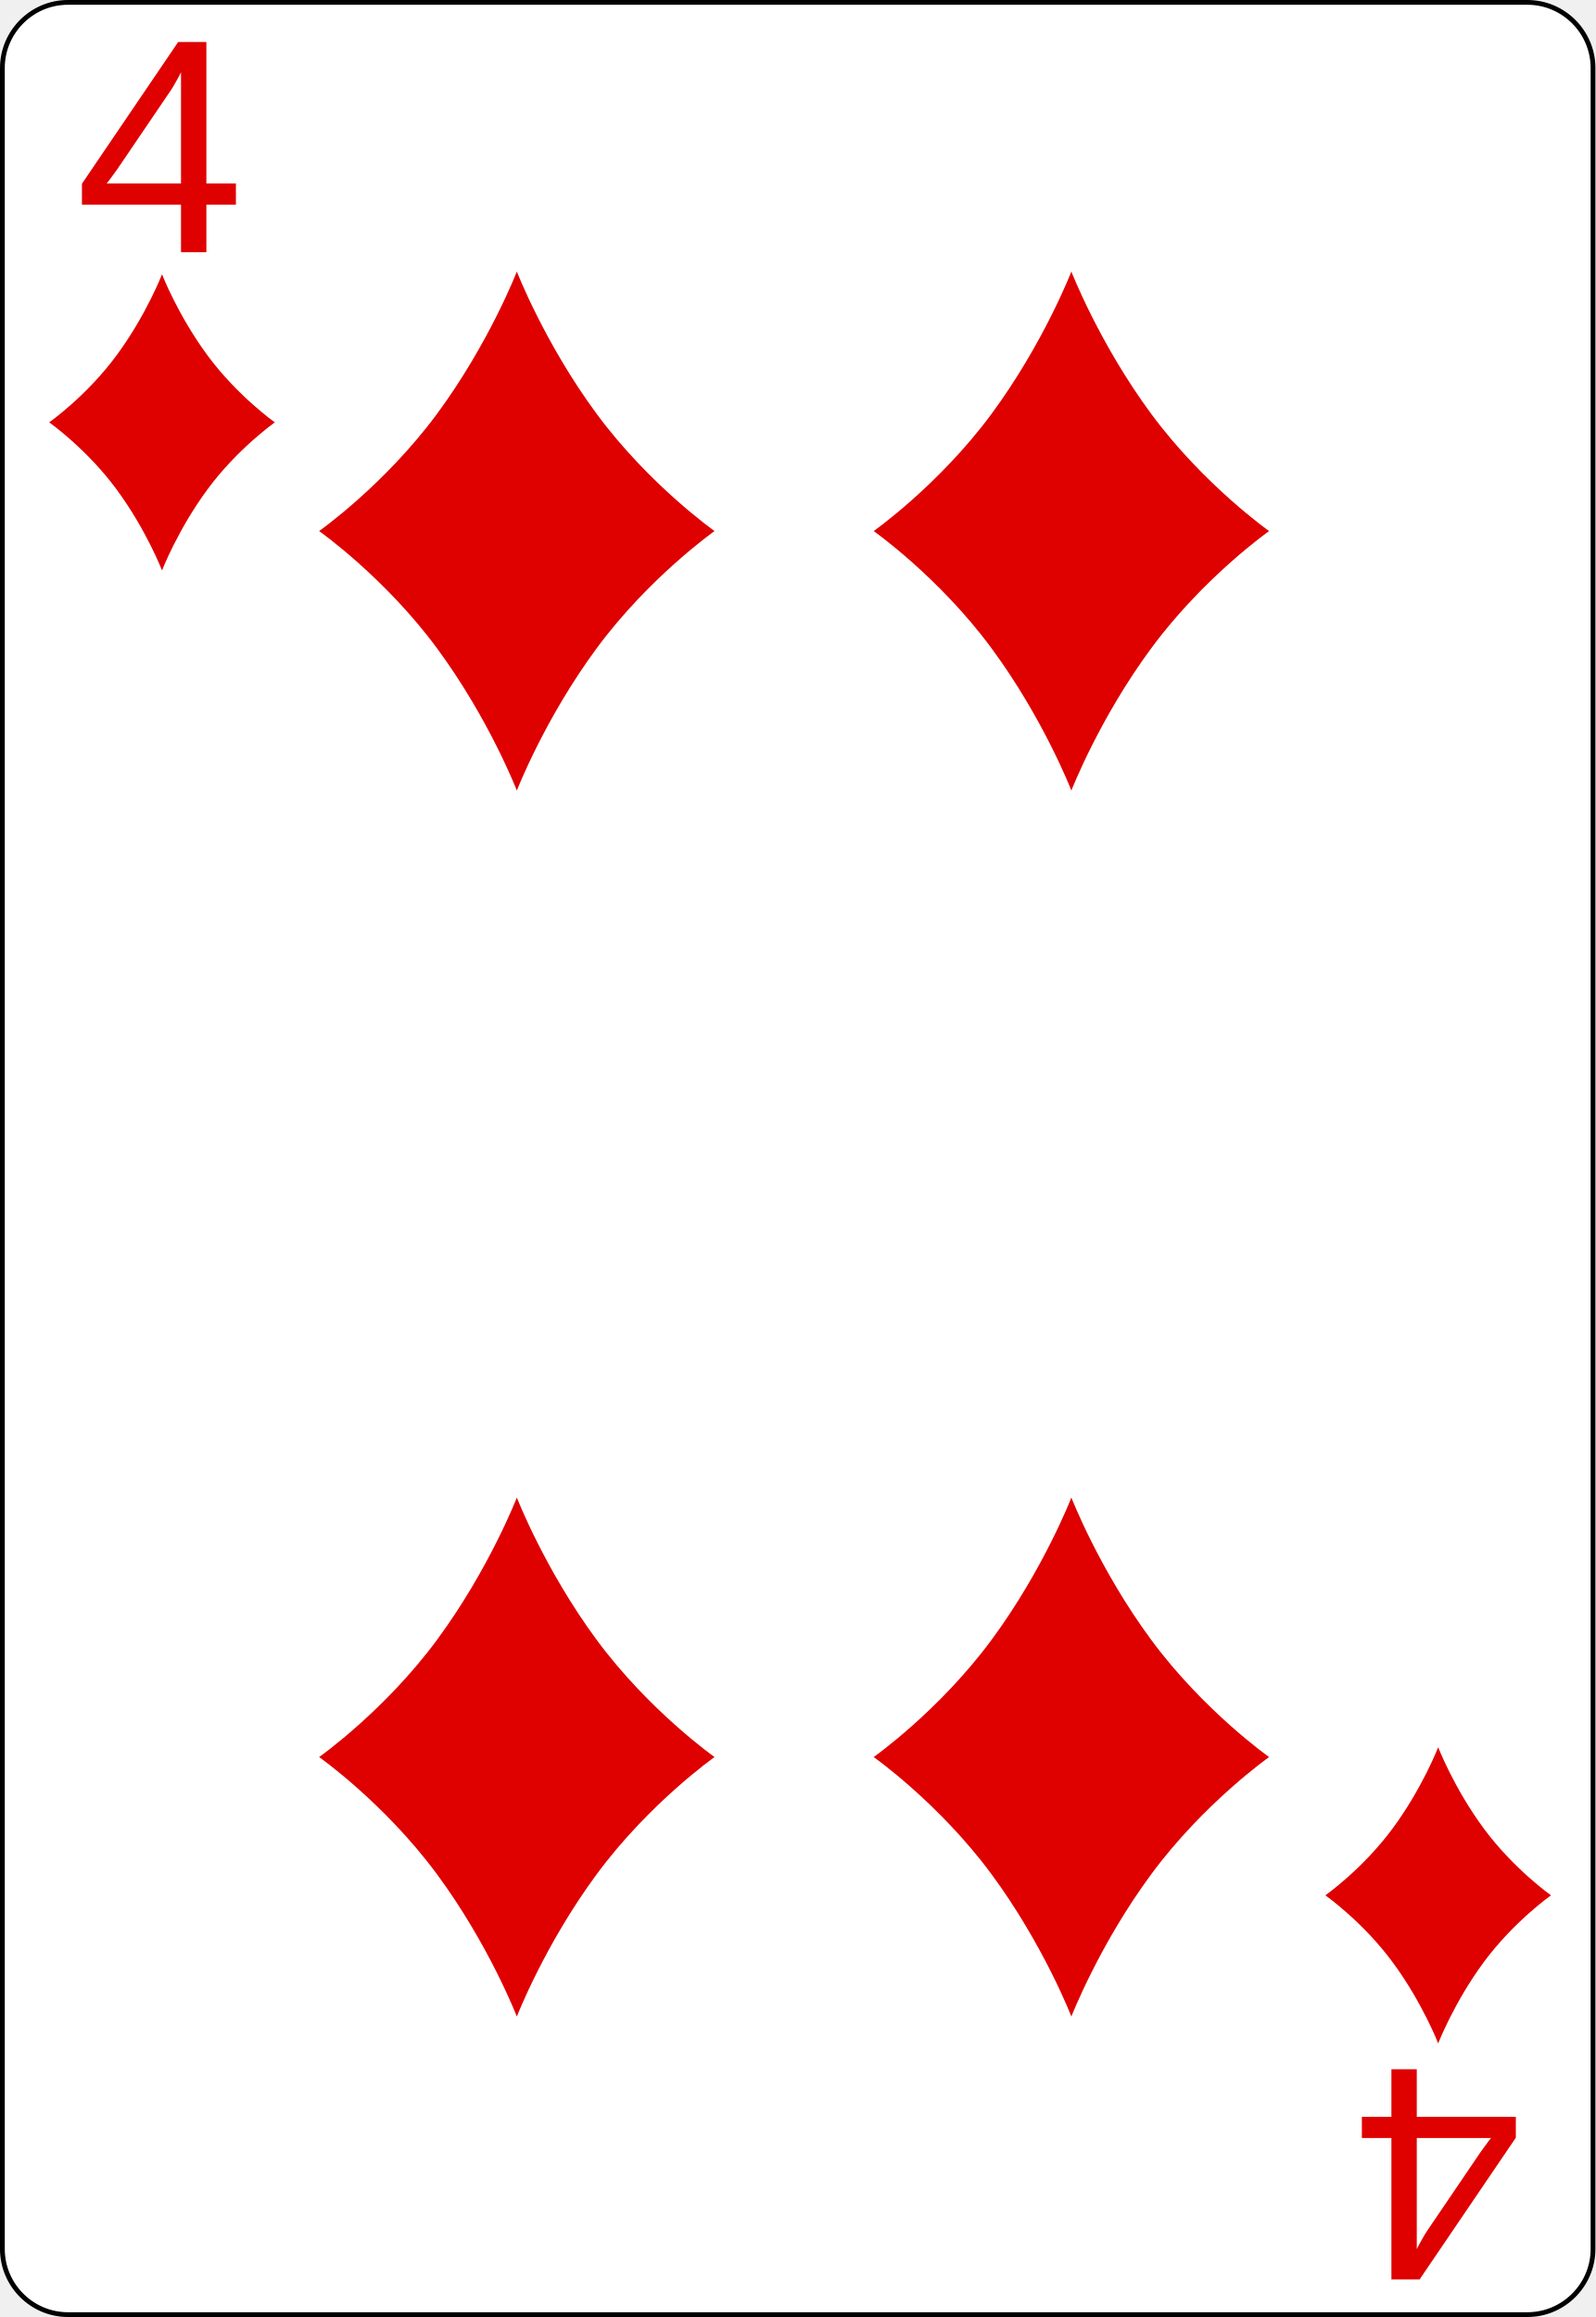
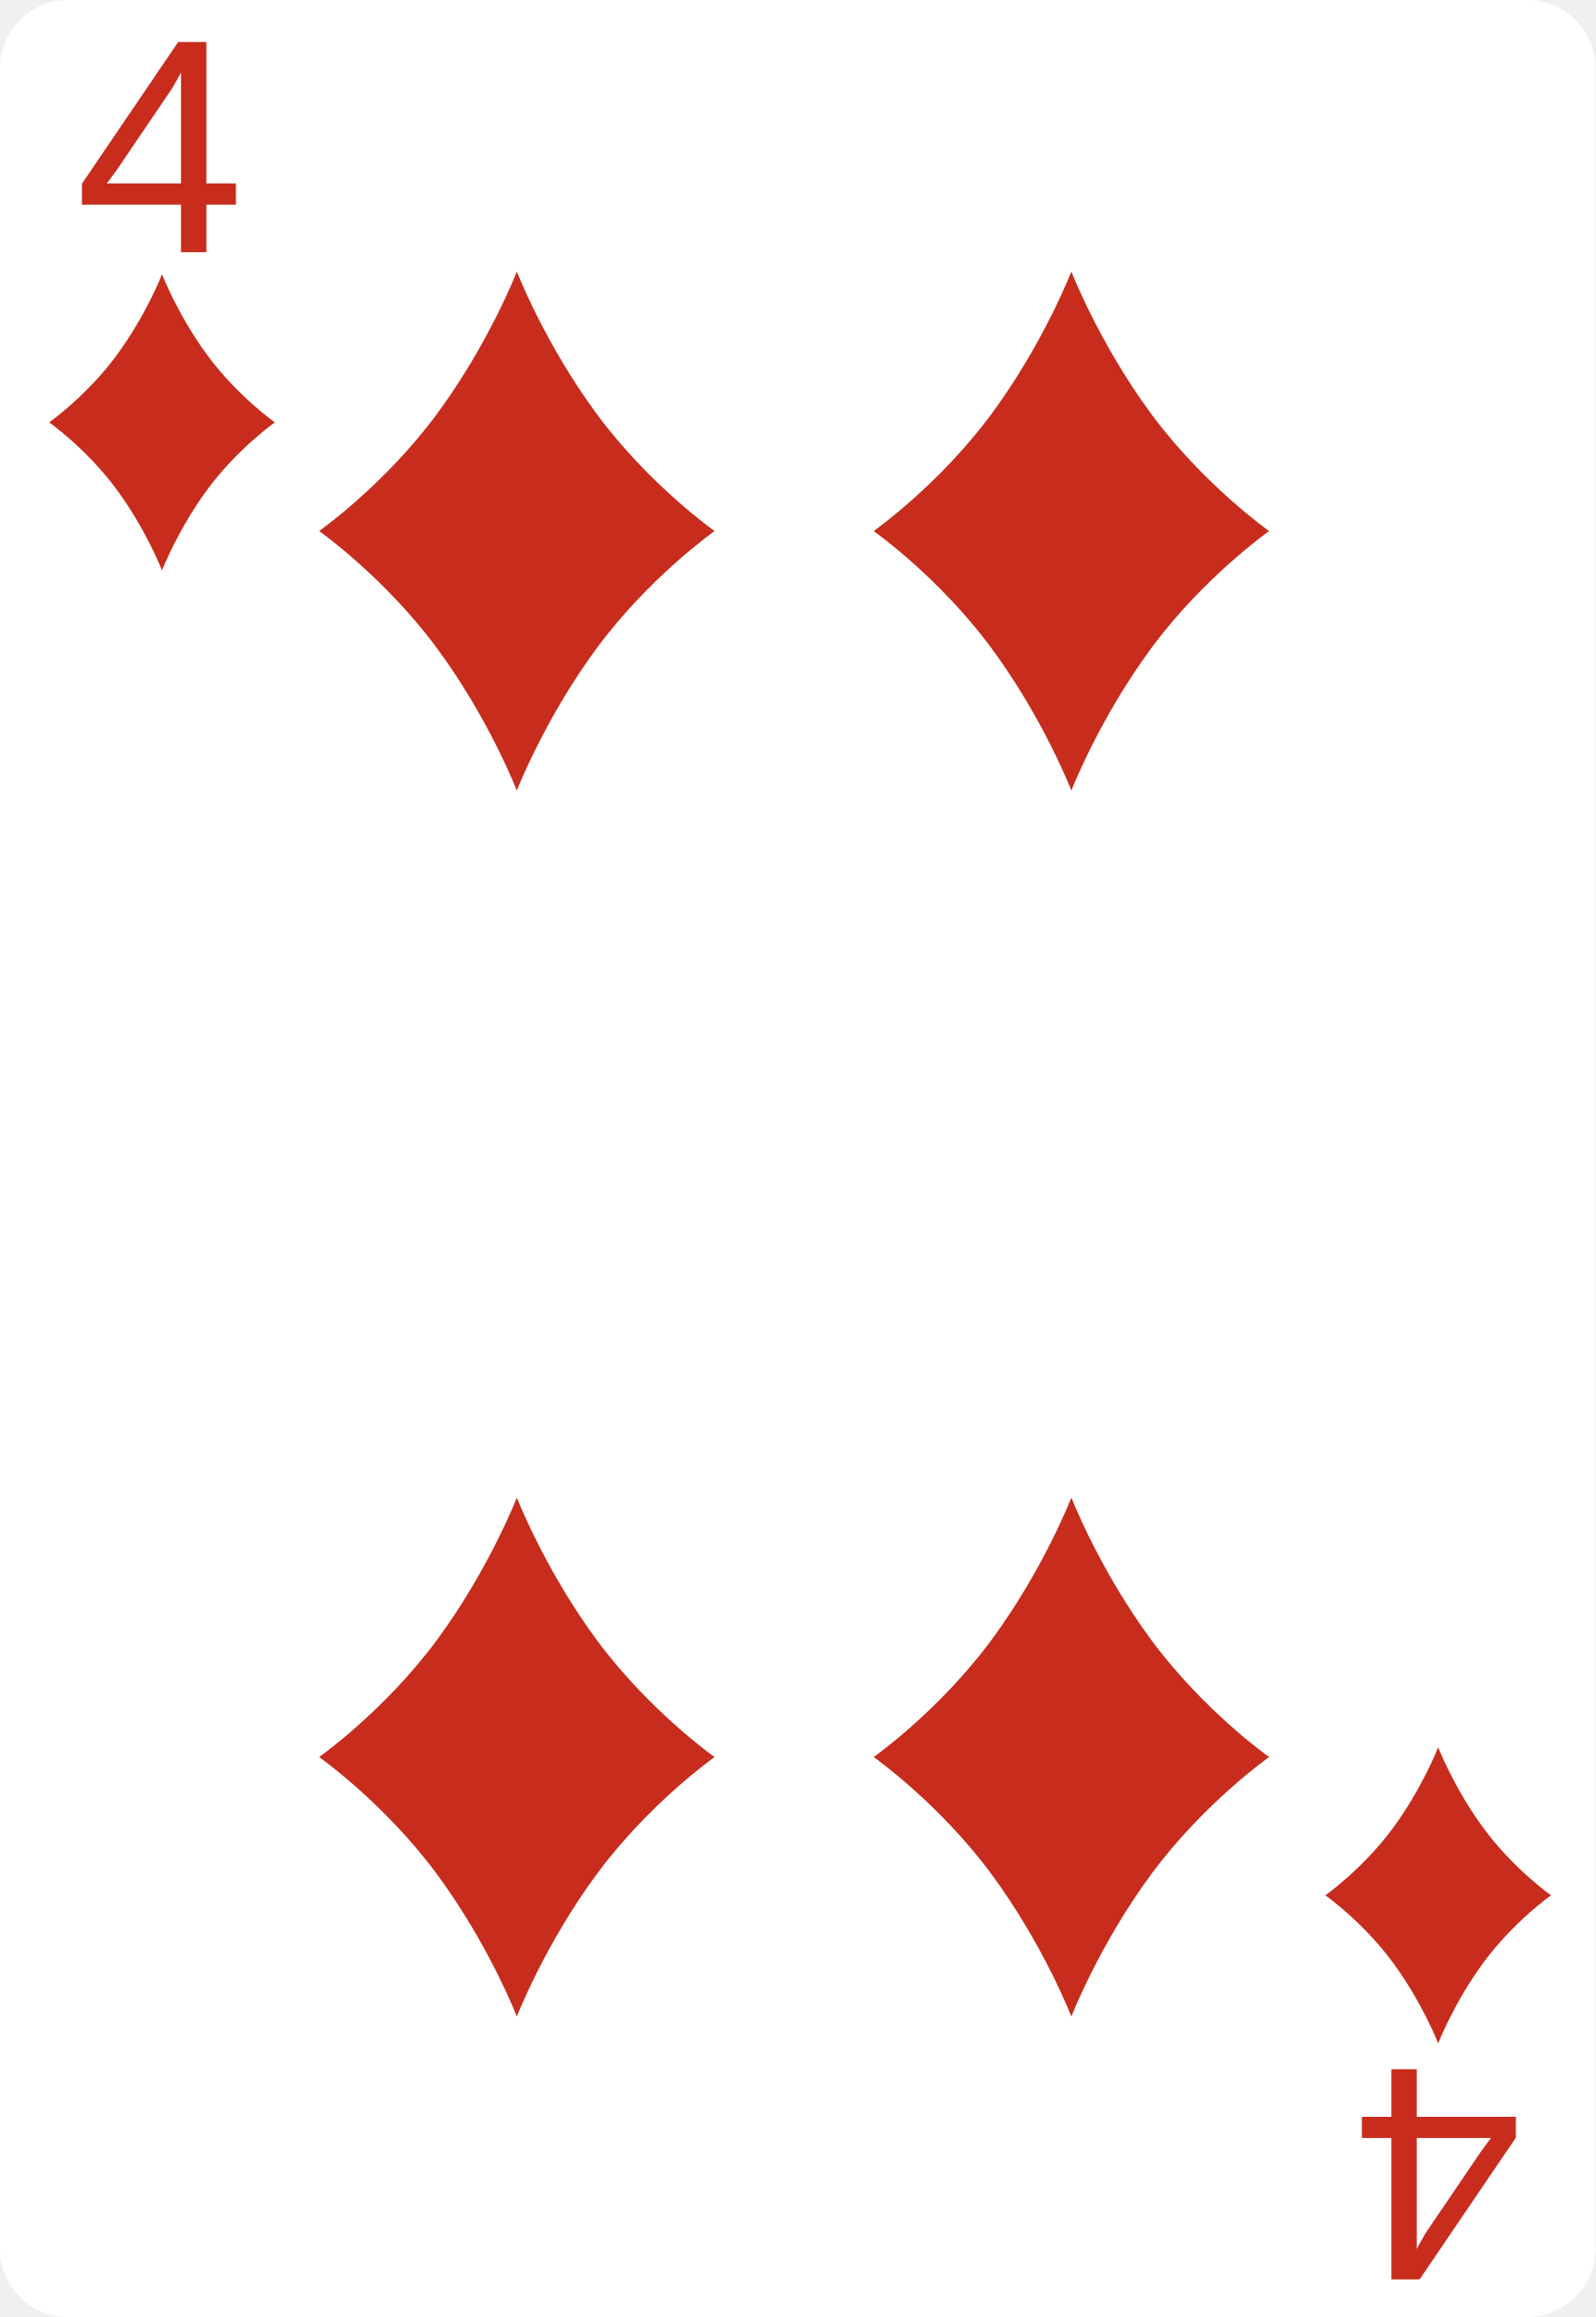
<svg xmlns="http://www.w3.org/2000/svg" xmlns:xlink="http://www.w3.org/1999/xlink" width="167.087pt" height="242.667pt" viewBox="0 0 167.087 242.667" xml:space="preserve" id="svg2" version="1.1">
  <defs id="defs41">
    <radialGradient xlink:href="#linearGradient3773" id="radialGradient3781" cx="-0.158" cy="-8.835" fx="-0.158" fy="-8.835" r="8" gradientTransform="matrix(-1.584269,-0.02349808,0.03071979,-2.477574,-0.2485638,-26.71351)" gradientUnits="userSpaceOnUse" />
    <linearGradient id="linearGradient3773">
-       <stop style="stop-color:#000000;stop-opacity:1;" offset="0" id="stop3775" />
-       <stop style="stop-color:#000000;stop-opacity:0.649;" offset="1" id="stop3777" />
+       <stop style="stop-color:#333333;stop-opacity:1;" offset="0" id="stop3775" />
+       <stop style="stop-color:#333333;stop-opacity:0.649;" offset="1" id="stop3777" />
    </linearGradient>
    <radialGradient xlink:href="#linearGradient3773" id="radialGradient3957" cx="-0.158" cy="-8.835" fx="-0.158" fy="-8.835" r="8" gradientTransform="matrix(-1.584269,-0.02349808,0.03071979,-2.477574,-0.2485638,-26.71351)" gradientUnits="userSpaceOnUse" />
    <linearGradient id="linearGradient3959">
-       <stop style="stop-color:#000000;stop-opacity:1;" offset="0" id="stop3961" />
-       <stop style="stop-color:#000000;stop-opacity:0.649;" offset="1" id="stop3963" />
+       <stop style="stop-color:#333333;stop-opacity:1;" offset="0" id="stop3961" />
+       <stop style="stop-color:#333333;stop-opacity:0.649;" offset="1" id="stop3963" />
    </linearGradient>
    <radialGradient r="81.903" fy="509.476" fx="168.025" cy="509.476" cx="168.025" gradientTransform="matrix(1.25656,-0.7774064,0.3366382,0.5361257,-221.2021,359.2426)" gradientUnits="userSpaceOnUse" id="radialGradient3975" xlink:href="#linearGradient3784-4" />
    <linearGradient id="linearGradient3784-4">
      <stop style="stop-color:#ffffff;stop-opacity:0.435;" offset="0" id="stop3786-8" />
-       <stop style="stop-color:#000000;stop-opacity:0;" offset="1" id="stop3788-6" />
+       <stop style="stop-color:#333333;stop-opacity:0;" offset="1" id="stop3788-6" />
    </linearGradient>
    <radialGradient xlink:href="#linearGradient3784-4-5" id="radialGradient3929" gradientUnits="userSpaceOnUse" gradientTransform="matrix(1.25656,-0.7774064,0.3366382,0.5361257,-221.2021,359.2426)" cx="168.025" cy="509.476" fx="168.025" fy="509.476" r="81.903" />
    <linearGradient id="linearGradient3784-4-5">
      <stop style="stop-color:#ffffff;stop-opacity:0.489;" offset="0" id="stop3786-8-0" />
-       <stop style="stop-color:#000000;stop-opacity:0;" offset="1" id="stop3788-6-3" />
+       <stop style="stop-color:#333333;stop-opacity:0;" offset="1" id="stop3788-6-3" />
    </linearGradient>
    <radialGradient xlink:href="#linearGradient3784-4-1" id="radialGradient3927" gradientUnits="userSpaceOnUse" gradientTransform="matrix(1.25656,-0.7774064,0.3366382,0.5361257,-221.2021,359.2426)" cx="168.025" cy="509.476" fx="168.025" fy="509.476" r="81.903" />
    <linearGradient id="linearGradient3784-4-1">
      <stop style="stop-color:#ffffff;stop-opacity:0.237;" offset="0" id="stop3786-8-03" />
-       <stop style="stop-color:#000000;stop-opacity:0;" offset="1" id="stop3788-6-6" />
+       <stop style="stop-color:#333333;stop-opacity:0;" offset="1" id="stop3788-6-6" />
    </linearGradient>
    <linearGradient id="linearGradient3768">
-       <stop style="stop-color:#df0000;stop-opacity:1;" offset="0" id="stop3770" />
-       <stop style="stop-color:#df0000;stop-opacity:0.672;" offset="1" id="stop3772" />
+       <stop style="stop-color:#C72C1C;stop-opacity:1;" offset="0" id="stop3770" />
+       <stop style="stop-color:#C72C1C;stop-opacity:0.672;" offset="1" id="stop3772" />
    </linearGradient>
    <linearGradient id="linearGradient3784-4-6">
      <stop style="stop-color:#ffffff;stop-opacity:0.313;" offset="0" id="stop3786-8-8" />
-       <stop style="stop-color:#000000;stop-opacity:0;" offset="1" id="stop3788-6-8" />
+       <stop style="stop-color:#333333;stop-opacity:0;" offset="1" id="stop3788-6-8" />
    </linearGradient>
    <radialGradient r="81.903" fy="492.632" fx="159.354" cy="492.632" cx="159.354" gradientTransform="matrix(1.089478,-0.715138,0.4464527,0.6562658,-244.9333,290.9185)" gradientUnits="userSpaceOnUse" id="radialGradient4013-8" xlink:href="#linearGradient3784-4-2" />
    <linearGradient id="linearGradient3784-4-2">
      <stop style="stop-color:#ffffff;stop-opacity:0.29;" offset="0" id="stop3786-8-1" />
-       <stop style="stop-color:#000000;stop-opacity:0;" offset="1" id="stop3788-6-5" />
+       <stop style="stop-color:#333333;stop-opacity:0;" offset="1" id="stop3788-6-5" />
    </linearGradient>
    <linearGradient id="linearGradient2984">
-       <stop style="stop-color:#df0000;stop-opacity:1;" offset="0" id="stop2986" />
-       <stop style="stop-color:#df0000;stop-opacity:0.641;" offset="1" id="stop2988" />
+       <stop style="stop-color:#C72C1C;stop-opacity:1;" offset="0" id="stop2986" />
+       <stop style="stop-color:#C72C1C;stop-opacity:0.641;" offset="1" id="stop2988" />
    </linearGradient>
    <linearGradient id="linearGradient3784-4-4">
      <stop style="stop-color:#ffffff;stop-opacity:0.435;" offset="0" id="stop3786-8-8-2" />
-       <stop style="stop-color:#000000;stop-opacity:0;" offset="1" id="stop3788-6-1" />
+       <stop style="stop-color:#333333;stop-opacity:0;" offset="1" id="stop3788-6-1" />
    </linearGradient>
    <radialGradient r="81.903" fy="511.223" fx="171.487" cy="511.223" cx="171.487" gradientTransform="matrix(1.152989,-0.6739155,0.3948202,0.6754904,-233.6326,270.4008)" gradientUnits="userSpaceOnUse" id="radialGradient3100" xlink:href="#linearGradient3784-4-4" />
    <radialGradient xlink:href="#linearGradient2984" id="radialGradient3137" gradientUnits="userSpaceOnUse" gradientTransform="matrix(-1.122416,0.00551393,-0.00908973,-1.85031,-0.0293938,-10.2277)" cx="1.6632675e-13" cy="-3.234" fx="1.6632675e-13" fy="-3.234" r="8" />
  </defs>
-   <g id="Layer_x0020_1" style="fill-rule:nonzero;clip-rule:nonzero;stroke:#000000;stroke-miterlimit:4;">
+   <g id="Layer_x0020_1" style="fill-rule:nonzero;clip-rule:nonzero;stroke:#FFFFFF;stroke-width:0;">
    <path style="fill:#FFFFFF;stroke-width:0.5;" d="M166.837,235.548c0,3.777-3.087,6.869-6.871,6.869H7.111c-3.775,0-6.861-3.092-6.861-6.869V7.12C0.25,3.343,3.336,0.25,7.111,0.25h152.855    c3.784,0,6.871,3.093,6.871,6.87v228.428z" id="path5" />
    <g style="stroke:none;" id="g7">
      <g id="g9">
				
			</g>
    </g>
    <g id="g15">
			
		</g>
    <g id="g19">
			
		</g>
    <g style="stroke:none;" id="g23">
      <g id="g25">
				
			</g>
    </g>
    <g style="stroke:none;" id="g31">
      <g id="g33">
				
			</g>
    </g>
  </g>
-   <text xml:space="preserve" style="font-size:32px;font-style:normal;font-weight:normal;line-height:125%;letter-spacing:0px;word-spacing:0px;fill:#df0000;fill-opacity:1;stroke:none;font-family:Bitstream Vera Sans" x="7.846" y="26.413" id="text3788">
-     <tspan id="tspan3790" x="7.846" y="26.413" style="font-style:normal;font-variant:normal;font-weight:normal;font-stretch:normal;fill:#df0000;fill-opacity:1;font-family:Arial;-inkscape-font-specification:Arial">4</tspan>
+   <text xml:space="preserve" style="font-size:32px;font-style:normal;font-weight:normal;line-height:125%;letter-spacing:0px;word-spacing:0px;fill:#C72C1C;fill-opacity:1;stroke:none;font-family:Bitstream Vera Sans" x="7.846" y="26.413" id="text3788">
+     <tspan id="tspan3790" x="7.846" y="26.413" style="font-style:normal;font-variant:normal;font-weight:normal;font-stretch:normal;fill:#C72C1C;fill-opacity:1;font-family:Arial;-inkscape-font-specification:Arial">4</tspan>
  </text>
-   <text xml:space="preserve" style="font-size:32px;font-style:normal;font-weight:normal;line-height:125%;letter-spacing:0px;word-spacing:0px;fill:#df0000;fill-opacity:1;stroke:none;font-family:Bitstream Vera Sans" x="-159.488" y="-216.715" id="text3788-4" transform="scale(-1,-1)">
-     <tspan id="tspan3790-3" x="-159.488" y="-216.715" style="font-style:normal;font-variant:normal;font-weight:normal;font-stretch:normal;fill:#df0000;fill-opacity:1;font-family:Arial;-inkscape-font-specification:Arial">4</tspan>
+   <text xml:space="preserve" style="font-size:32px;font-style:normal;font-weight:normal;line-height:125%;letter-spacing:0px;word-spacing:0px;fill:#C72C1C;fill-opacity:1;stroke:none;font-family:Bitstream Vera Sans" x="-159.488" y="-216.715" id="text3788-4" transform="scale(-1,-1)">
+     <tspan id="tspan3790-3" x="-159.488" y="-216.715" style="font-style:normal;font-variant:normal;font-weight:normal;font-stretch:normal;fill:#C72C1C;fill-opacity:1;font-family:Arial;-inkscape-font-specification:Arial">4</tspan>
  </text>
  <g transform="matrix(1.476906,0,0,1.476906,16.9681,44.23616)" id="layer1-2-6">
-     <path style="fill:#df0000" id="dl-6" d="M 3.243,-4.725 C 1.126,-7.589 0,-10.5 0,-10.5 c 0,0 -1.126,2.911 -3.243,5.775 C -5.361,-1.862 -8,0 -8,0 -8,0 -5.361,1.861 -3.243,4.726 -1.126,7.589 0,10.5 0,10.5 0,10.5 1.126,7.589 3.243,4.726 5.361,1.861 8,0 8,0 8,0 5.361,-1.862 3.243,-4.725 z" />
+     <path style="fill:#C72C1C" id="dl-6" d="M 3.243,-4.725 C 1.126,-7.589 0,-10.5 0,-10.5 c 0,0 -1.126,2.911 -3.243,5.775 C -5.361,-1.862 -8,0 -8,0 -8,0 -5.361,1.861 -3.243,4.726 -1.126,7.589 0,10.5 0,10.5 0,10.5 1.126,7.589 3.243,4.726 5.361,1.861 8,0 8,0 8,0 5.361,-1.862 3.243,-4.725 z" />
  </g>
  <g transform="matrix(1.476906,0,0,1.476906,150.6209,198.5035)" id="layer1-2-6-4">
-     <path style="fill:#df0000" id="dl-6-9" d="M 3.243,-4.725 C 1.126,-7.589 0,-10.5 0,-10.5 c 0,0 -1.126,2.911 -3.243,5.775 C -5.361,-1.862 -8,0 -8,0 -8,0 -5.361,1.861 -3.243,4.726 -1.126,7.589 0,10.5 0,10.5 0,10.5 1.126,7.589 3.243,4.726 5.361,1.861 8,0 8,0 8,0 5.361,-1.862 3.243,-4.725 z" />
+     <path style="fill:#C72C1C" id="dl-6-9" d="M 3.243,-4.725 C 1.126,-7.589 0,-10.5 0,-10.5 c 0,0 -1.126,2.911 -3.243,5.775 C -5.361,-1.862 -8,0 -8,0 -8,0 -5.361,1.861 -3.243,4.726 -1.126,7.589 0,10.5 0,10.5 0,10.5 1.126,7.589 3.243,4.726 5.361,1.861 8,0 8,0 8,0 5.361,-1.862 3.243,-4.725 z" />
  </g>
  <g transform="matrix(2.588291,0,0,2.588291,112.2055,184.0219)" id="layer1-2-6-8">
-     <path style="fill:#df0000" id="dl-6-8" d="M 3.243,-4.725 C 1.126,-7.589 0,-10.5 0,-10.5 c 0,0 -1.126,2.911 -3.243,5.775 C -5.361,-1.862 -8,0 -8,0 -8,0 -5.361,1.861 -3.243,4.726 -1.126,7.589 0,10.5 0,10.5 0,10.5 1.126,7.589 3.243,4.726 5.361,1.861 8,0 8,0 8,0 5.361,-1.862 3.243,-4.725 z" />
+     <path style="fill:#C72C1C" id="dl-6-8" d="M 3.243,-4.725 C 1.126,-7.589 0,-10.5 0,-10.5 c 0,0 -1.126,2.911 -3.243,5.775 C -5.361,-1.862 -8,0 -8,0 -8,0 -5.361,1.861 -3.243,4.726 -1.126,7.589 0,10.5 0,10.5 0,10.5 1.126,7.589 3.243,4.726 5.361,1.861 8,0 8,0 8,0 5.361,-1.862 3.243,-4.725 z" />
  </g>
  <g transform="matrix(2.588291,0,0,2.588291,112.2055,55.61954)" id="layer1-2-6-8-2">
-     <path style="fill:#df0000" id="dl-6-8-6" d="M 3.243,-4.725 C 1.126,-7.589 0,-10.5 0,-10.5 c 0,0 -1.126,2.911 -3.243,5.775 C -5.361,-1.862 -8,0 -8,0 -8,0 -5.361,1.861 -3.243,4.726 -1.126,7.589 0,10.5 0,10.5 0,10.5 1.126,7.589 3.243,4.726 5.361,1.861 8,0 8,0 8,0 5.361,-1.862 3.243,-4.725 z" />
+     <path style="fill:#C72C1C" id="dl-6-8-6" d="M 3.243,-4.725 C 1.126,-7.589 0,-10.5 0,-10.5 c 0,0 -1.126,2.911 -3.243,5.775 C -5.361,-1.862 -8,0 -8,0 -8,0 -5.361,1.861 -3.243,4.726 -1.126,7.589 0,10.5 0,10.5 0,10.5 1.126,7.589 3.243,4.726 5.361,1.861 8,0 8,0 8,0 5.361,-1.862 3.243,-4.725 z" />
  </g>
  <g transform="matrix(2.588291,0,0,2.588291,54.12873,184.0219)" id="layer1-2-6-8-8">
-     <path style="fill:#df0000" id="dl-6-8-8" d="M 3.243,-4.725 C 1.126,-7.589 0,-10.5 0,-10.5 c 0,0 -1.126,2.911 -3.243,5.775 C -5.361,-1.862 -8,0 -8,0 -8,0 -5.361,1.861 -3.243,4.726 -1.126,7.589 0,10.5 0,10.5 0,10.5 1.126,7.589 3.243,4.726 5.361,1.861 8,0 8,0 8,0 5.361,-1.862 3.243,-4.725 z" />
+     <path style="fill:#C72C1C" id="dl-6-8-8" d="M 3.243,-4.725 C 1.126,-7.589 0,-10.5 0,-10.5 c 0,0 -1.126,2.911 -3.243,5.775 C -5.361,-1.862 -8,0 -8,0 -8,0 -5.361,1.861 -3.243,4.726 -1.126,7.589 0,10.5 0,10.5 0,10.5 1.126,7.589 3.243,4.726 5.361,1.861 8,0 8,0 8,0 5.361,-1.862 3.243,-4.725 z" />
  </g>
  <g transform="matrix(2.588291,0,0,2.588291,54.12873,55.61954)" id="layer1-2-6-8-2-4">
-     <path style="fill:#df0000" id="dl-6-8-6-3" d="M 3.243,-4.725 C 1.126,-7.589 0,-10.5 0,-10.5 c 0,0 -1.126,2.911 -3.243,5.775 C -5.361,-1.862 -8,0 -8,0 -8,0 -5.361,1.861 -3.243,4.726 -1.126,7.589 0,10.5 0,10.5 0,10.5 1.126,7.589 3.243,4.726 5.361,1.861 8,0 8,0 8,0 5.361,-1.862 3.243,-4.725 z" />
+     <path style="fill:#C72C1C" id="dl-6-8-6-3" d="M 3.243,-4.725 C 1.126,-7.589 0,-10.5 0,-10.5 c 0,0 -1.126,2.911 -3.243,5.775 C -5.361,-1.862 -8,0 -8,0 -8,0 -5.361,1.861 -3.243,4.726 -1.126,7.589 0,10.5 0,10.5 0,10.5 1.126,7.589 3.243,4.726 5.361,1.861 8,0 8,0 8,0 5.361,-1.862 3.243,-4.725 z" />
  </g>
</svg>
